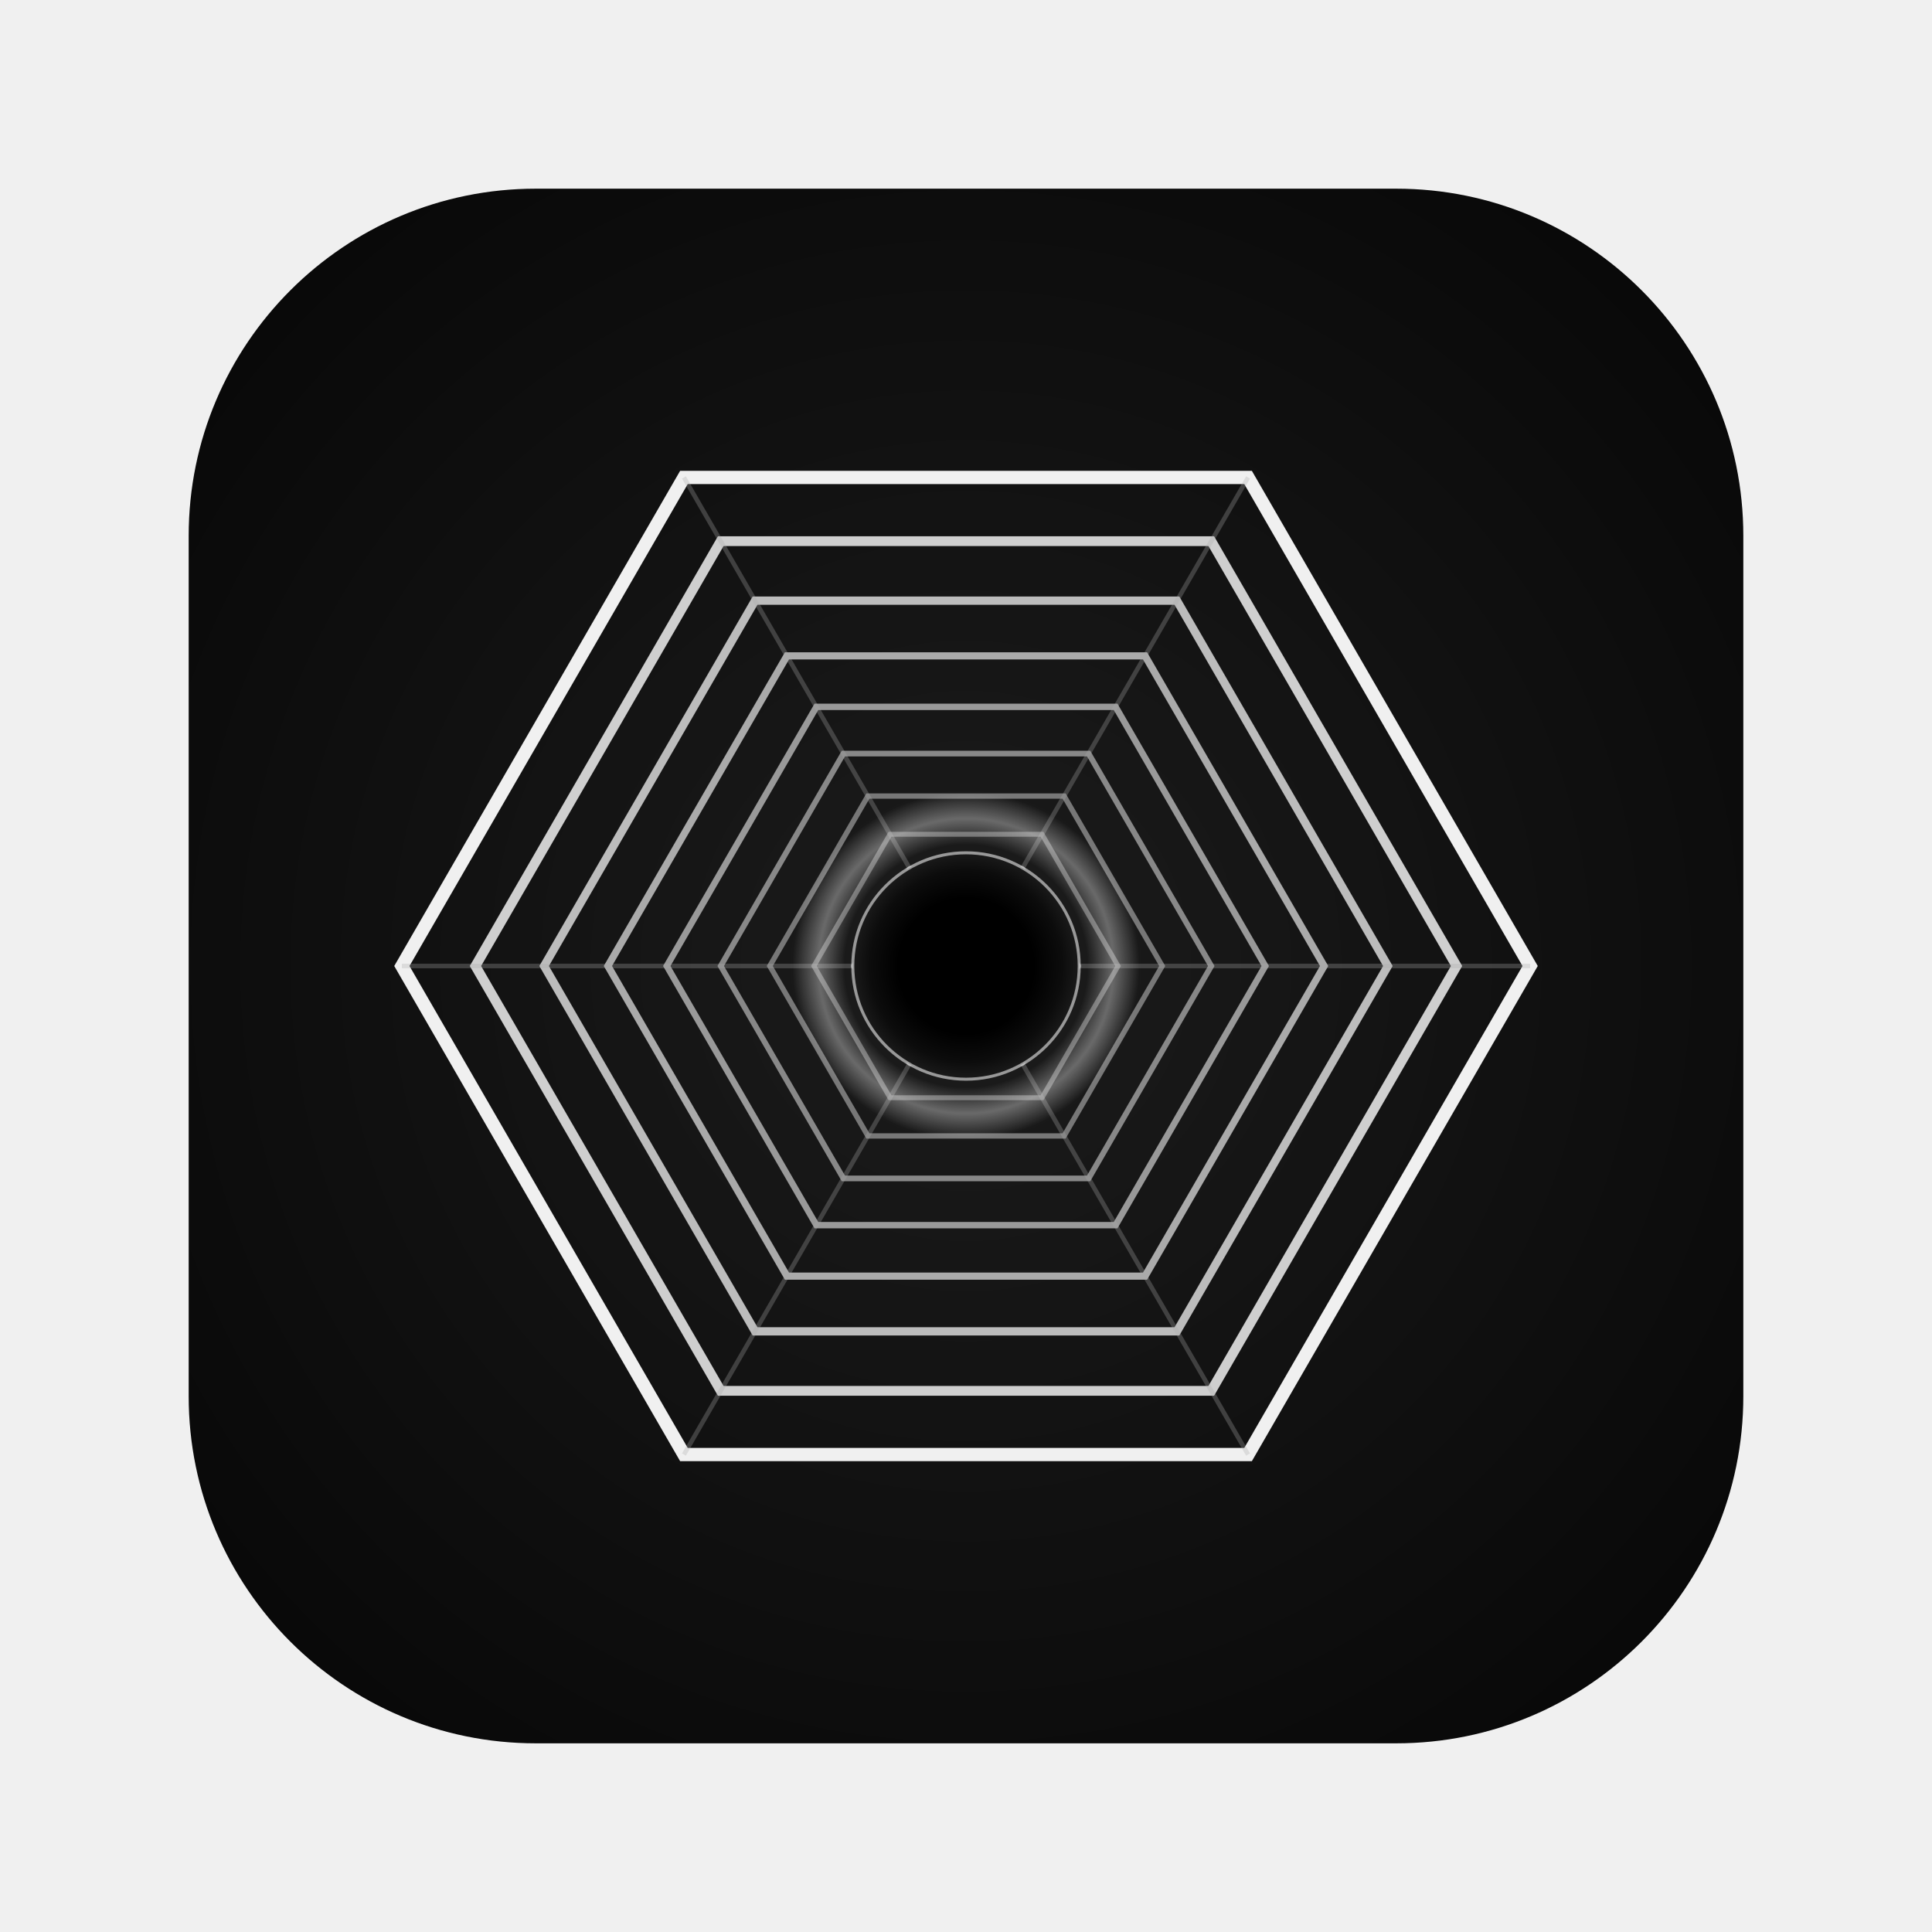
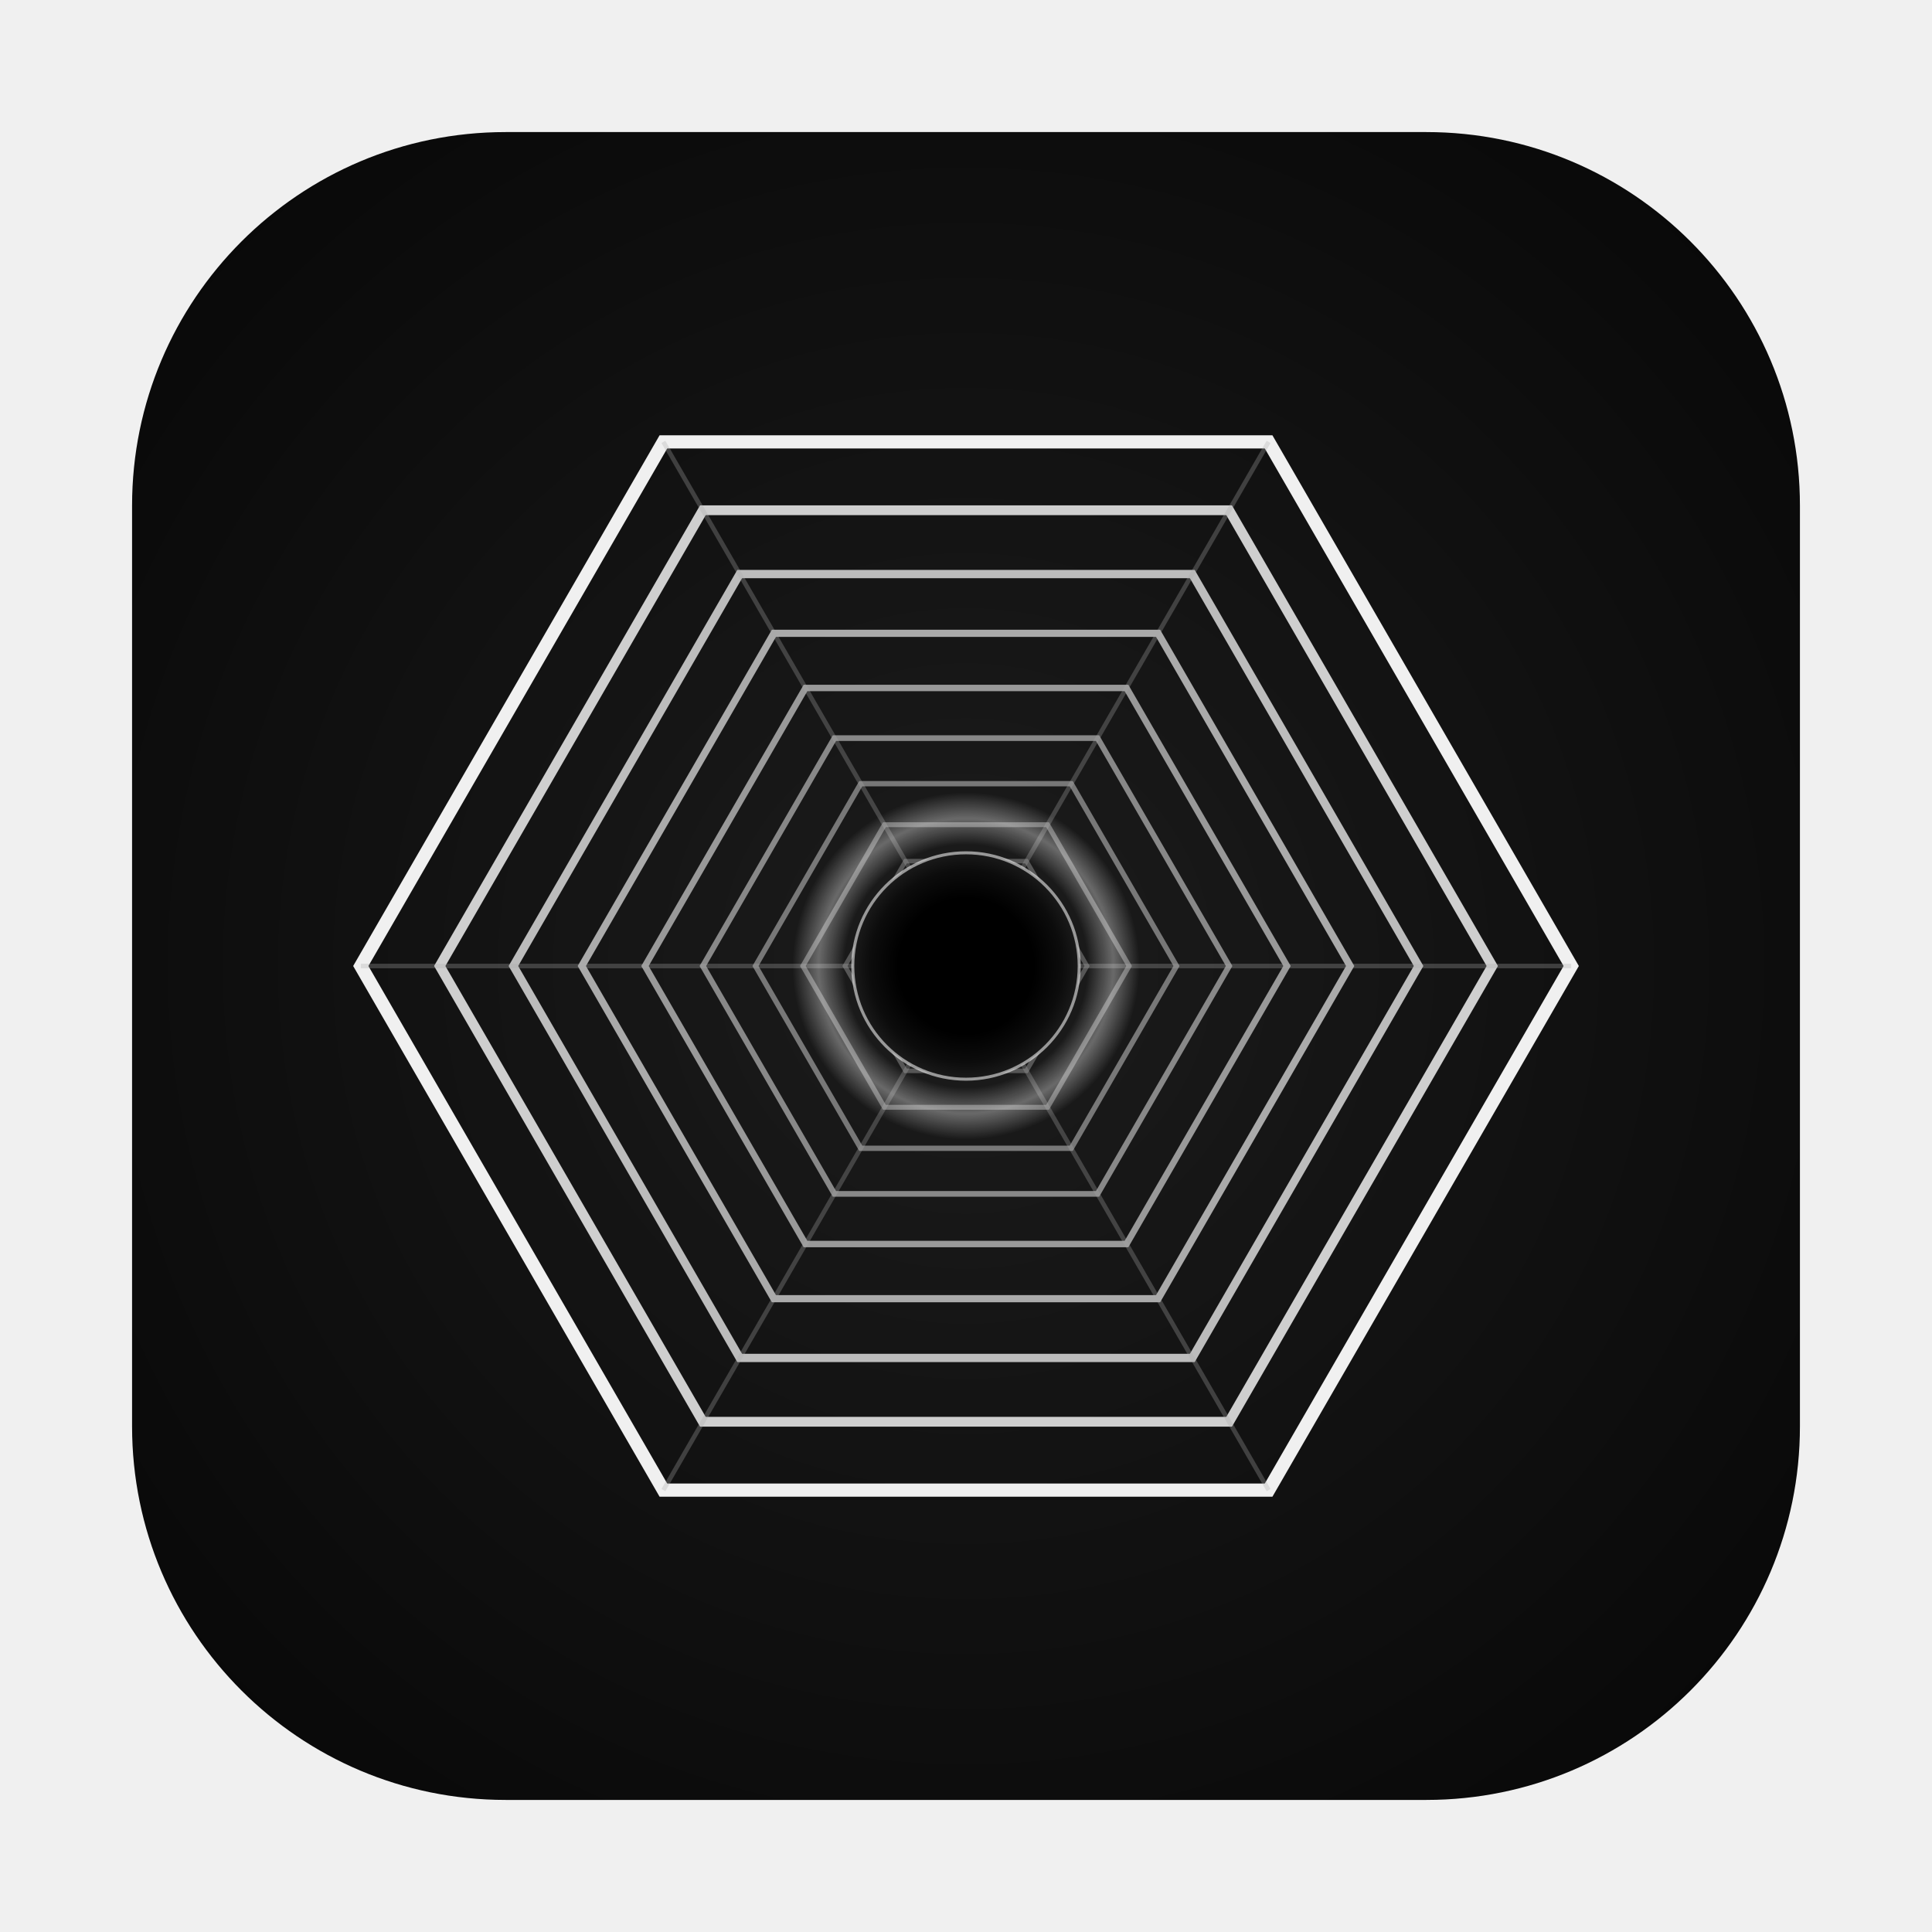
<svg xmlns="http://www.w3.org/2000/svg" viewBox="0 0 512 512" width="512" height="512">
  <defs>
    <radialGradient id="well" cx="50%" cy="50%" r="50%">
      <stop offset="0%" stop-color="#000000" />
      <stop offset="60%" stop-color="#000000" />
      <stop offset="85%" stop-color="#0c0c0c" />
      <stop offset="100%" stop-color="#1a1a1a" />
    </radialGradient>
    <radialGradient id="bg" cx="50%" cy="50%" r="75%">
      <stop offset="0%" stop-color="#1c1c1c" />
      <stop offset="100%" stop-color="#050505" />
    </radialGradient>
    <radialGradient id="photon" cx="50%" cy="50%" r="50%">
      <stop offset="0%" stop-color="#ffffff" stop-opacity="0.0" />
      <stop offset="70%" stop-color="#ffffff" stop-opacity="0.0" />
      <stop offset="85%" stop-color="#ffffff" stop-opacity="0.35" />
      <stop offset="100%" stop-color="#ffffff" stop-opacity="0.0" />
    </radialGradient>
  </defs>
-   <rect x="50" y="50" width="412" height="412" rx="92" ry="92" fill="url(#bg)" />
+   <rect x="35" y="35" width="442" height="442" rx="99" ry="99" fill="url(#bg)" />
  <g transform="translate(256 256)" fill="none" stroke="#f0f0f0" stroke-linejoin="miter">
-     <polygon points="149.5,0 74.75,129.47 -74.75,129.47 -149.5,0 -74.75,-129.47 74.75,-129.47" stroke-width="3.5" stroke-opacity="1.00" />
-     <polygon points="130,0 65,112.582 -65,112.582 -130,0 -65,-112.582 65,-112.582" stroke-width="2.6" stroke-opacity="0.85" />
-     <polygon points="111.8,0 55.9,96.822 -55.9,96.822 -111.8,0 -55.9,-96.822 55.9,-96.822" stroke-width="2.2" stroke-opacity="0.76" />
-     <polygon points="94.9,0 47.45,82.185 -47.45,82.185 -94.9,0 -47.45,-82.185 47.45,-82.185" stroke-width="1.9" stroke-opacity="0.68" />
-     <polygon points="79.3,0 39.65,68.676 -39.65,68.676 -79.3,0 -39.65,-68.676 39.65,-68.676" stroke-width="1.7" stroke-opacity="0.60" />
-     <polygon points="65,0 32.5,56.292 -32.5,56.292 -65,0 -32.5,-56.292 32.5,-56.292" stroke-width="1.5" stroke-opacity="0.52" />
-     <polygon points="52,0 26,45.034 -26,45.034 -52,0 -26,-45.034 26,-45.034" stroke-width="1.4" stroke-opacity="0.44" />
-     <polygon points="40.3,0 20.15,34.902 -20.15,34.902 -40.3,0 -20.15,-34.902 20.15,-34.902" stroke-width="1.3" stroke-opacity="0.36" />
-     <polygon points="29.9,0 14.95,25.894 -14.95,25.894 -29.9,0 -14.95,-25.894 14.95,-25.894" stroke-width="1.2" stroke-opacity="0.28" />
+     <polygon points="160.386,0 80.193,138.897 -80.193,138.897 -160.386,0 -80.193,-138.897 80.193,-138.897" stroke-width="3.5" stroke-opacity="1.00" />
+     <polygon points="139.466,0 69.733,120.78 -69.733,120.78 -139.466,0 -69.733,-120.78 69.733,-120.78" stroke-width="2.6" stroke-opacity="0.85" />
+     <polygon points="119.941,0 59.97,103.872 -59.97,103.872 -119.941,0 -59.97,-103.872 59.97,-103.872" stroke-width="2.2" stroke-opacity="0.76" />
+     <polygon points="101.81,0 50.905,88.169 -50.905,88.169 -101.81,0 -50.905,-88.169 50.905,-88.169" stroke-width="1.9" stroke-opacity="0.68" />
+     <polygon points="85.074,0 42.537,73.677 -42.537,73.677 -85.074,0 -42.537,-73.677 42.537,-73.677" stroke-width="1.7" stroke-opacity="0.60" />
+     <polygon points="69.733,0 34.867,60.391 -34.867,60.391 -69.733,0 -34.867,-60.391 34.867,-60.391" stroke-width="1.5" stroke-opacity="0.52" />
+     <polygon points="55.786,0 27.893,48.313 -27.893,48.313 -55.786,0 -27.893,-48.313 27.893,-48.313" stroke-width="1.4" stroke-opacity="0.44" />
+     <polygon points="43.234,0 21.617,37.443 -21.617,37.443 -43.234,0 -21.617,-37.443 21.617,-37.443" stroke-width="1.3" stroke-opacity="0.36" />
+     <polygon points="32.077,0 16.039,27.779 -16.039,27.779 -32.077,0 -16.039,-27.779 16.039,-27.779" stroke-width="1.2" stroke-opacity="0.28" />
  </g>
  <g transform="translate(256 256)" stroke="#aaaaaa" stroke-width="1.2" stroke-opacity="0.30" fill="none">
-     <line x1="0" y1="0" x2="149.5" y2="0" />
-     <line x1="0" y1="0" x2="74.75" y2="129.47" />
-     <line x1="0" y1="0" x2="-74.75" y2="129.47" />
-     <line x1="0" y1="0" x2="-149.5" y2="0" />
-     <line x1="0" y1="0" x2="-74.75" y2="-129.47" />
-     <line x1="0" y1="0" x2="74.75" y2="-129.47" />
+     <line x1="0" y1="0" x2="160.386" y2="0" />
+     <line x1="0" y1="0" x2="80.193" y2="138.897" />
+     <line x1="0" y1="0" x2="-80.193" y2="138.897" />
+     <line x1="0" y1="0" x2="-160.386" y2="0" />
+     <line x1="0" y1="0" x2="-80.193" y2="-138.897" />
+     <line x1="0" y1="0" x2="80.193" y2="-138.897" />
  </g>
  <circle cx="256" cy="256" r="46" fill="url(#photon)" />
  <circle cx="256" cy="256" r="30" fill="url(#well)" />
  <circle cx="256" cy="256" r="30" fill="none" stroke="#ffffff" stroke-width="0.8" stroke-opacity="0.55" />
</svg>
